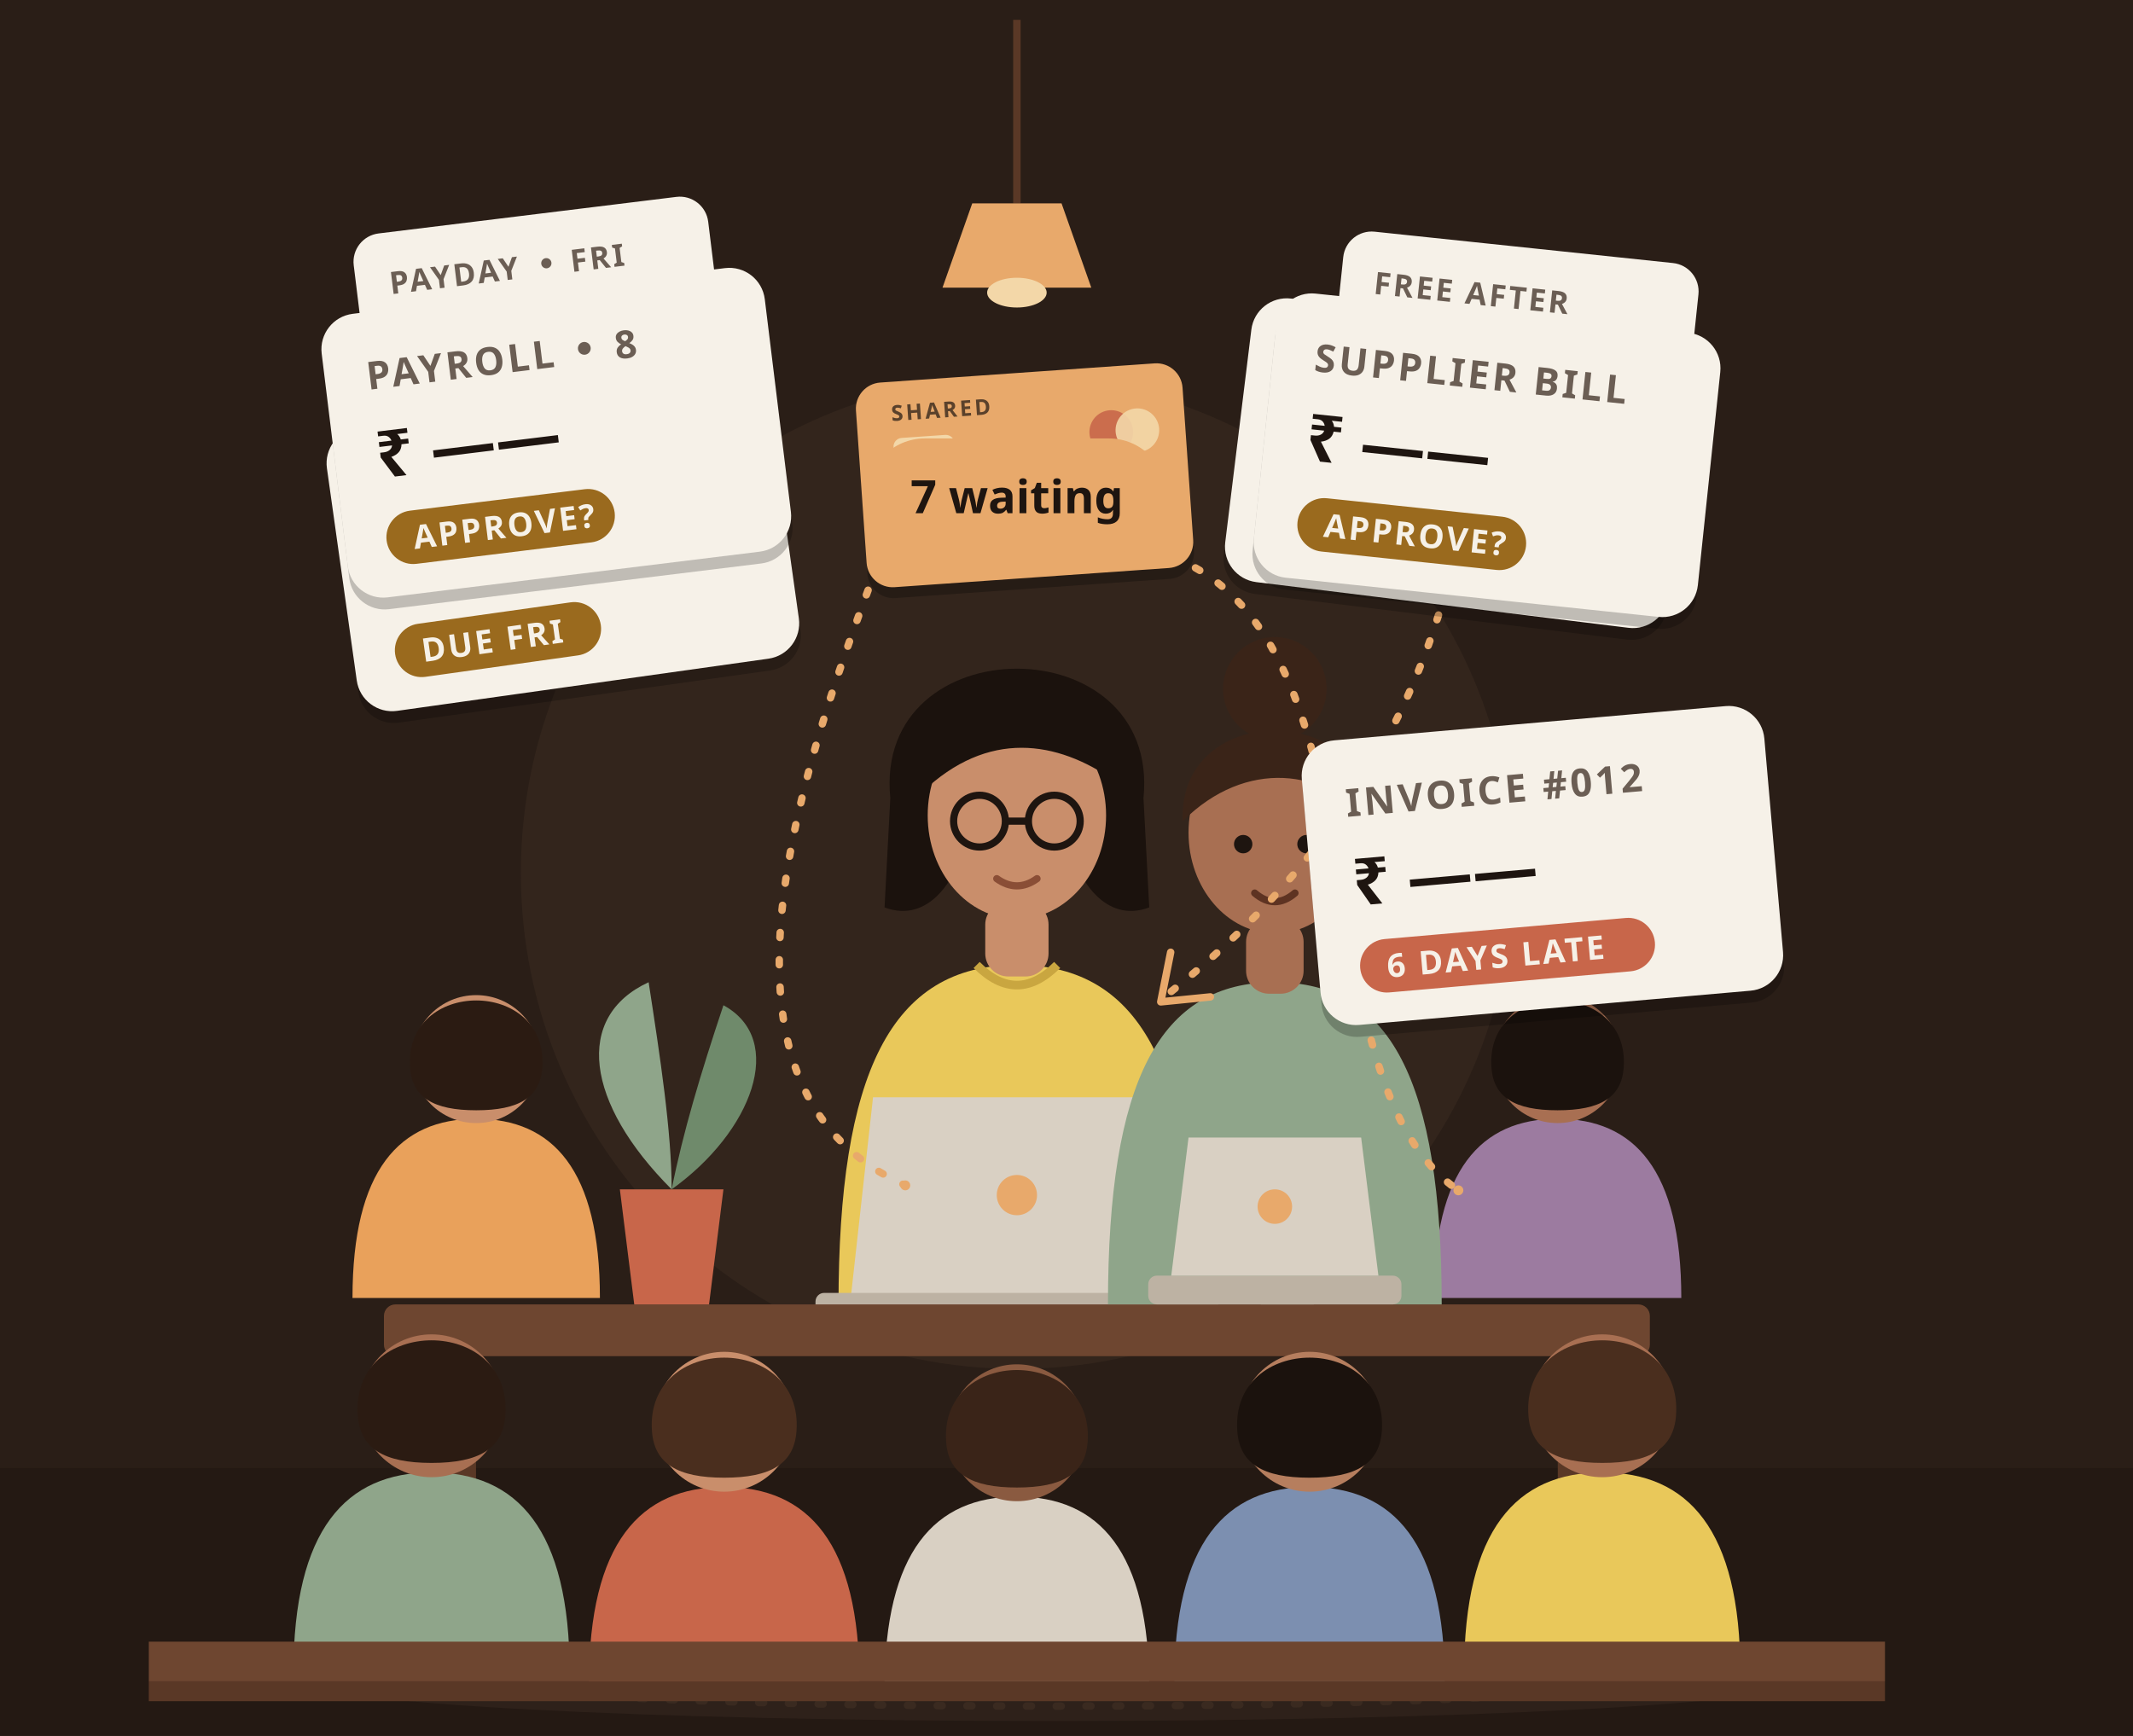
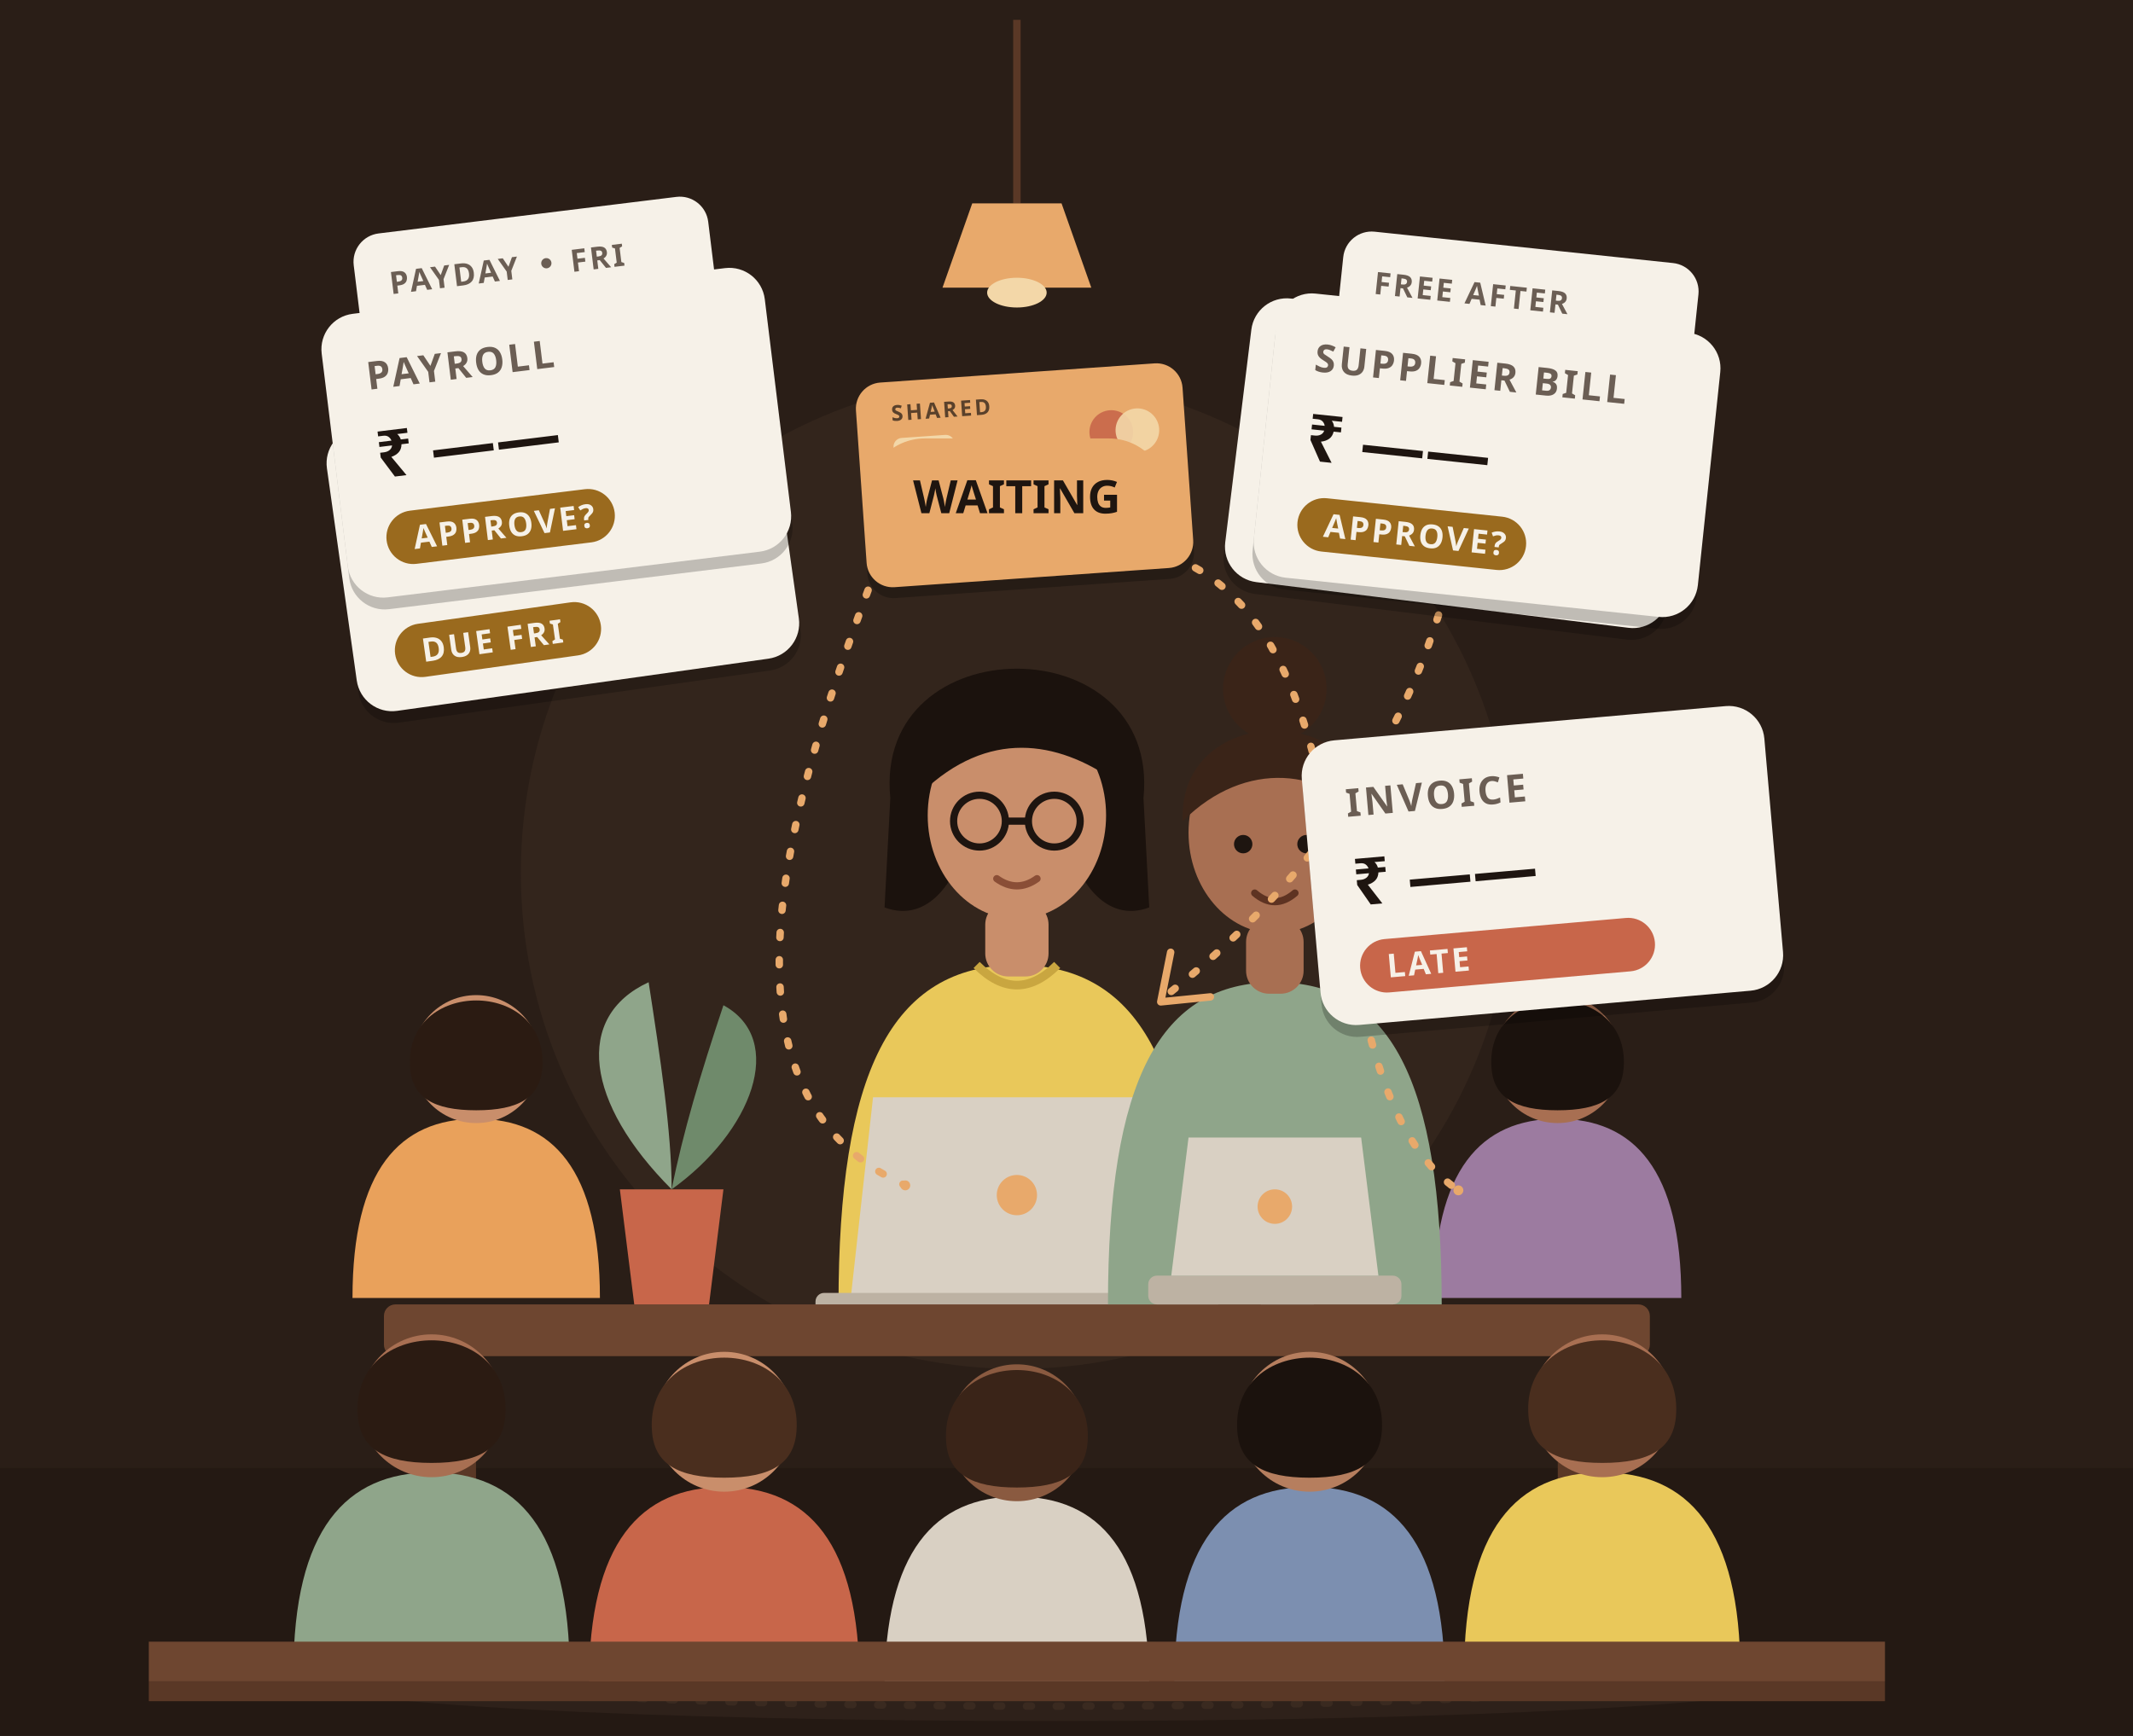
<svg xmlns="http://www.w3.org/2000/svg" viewBox="-110 -72 860 700" width="100%" height="100%" preserveAspectRatio="xMidYMax slice">
  <defs>
    <mask id="cbx-s01-arrow-mask" maskUnits="userSpaceOnUse">
      <rect x="-50" y="-50" width="700" height="740" fill="black" />
      <path data-cbx-layer="s01-arrow-draw" pathLength="1" fill="none" stroke="white" stroke-width="12" stroke-linecap="round" stroke-linejoin="round" d="M470 176 C 450 240, 410 290, 362 328" stroke-dasharray="1" stroke-dashoffset="1" />
    </mask>
  </defs>
  <g data-cbx-layer="glow">
    <rect data-cbx-ink="panel" x="-400" y="-220" width="1600" height="1400" fill="#2A1E17" />
    <rect data-cbx-ink="floor" x="-400" y="520" width="1600" height="520" fill="#241913" />
    <ellipse data-cbx-ink="rug" cx="315" cy="606" rx="300" ry="16" fill="#2E211A" />
    <ellipse data-cbx-ink="rug-ring" cx="315" cy="606" rx="230" ry="10" fill="none" stroke="#3A2A20" stroke-width="3" stroke-dasharray="2 10" stroke-linecap="round" />
    <circle data-cbx-ink="halo" cx="300" cy="280" r="200" fill="#33251C" />
  </g>
  <g data-cbx-layer="s03-sides">
    <g data-cbx-layer="s03-side-l">
      <g transform="translate(82,374) scale(0.86)">
        <path data-cbx-ink="shirt-side-l" d="M-58 90 C-58 30 -36 6 0 6 C36 6 58 30 58 90 Z" fill="#E9A15B" />
        <circle cx="0" cy="-22" r="30" fill="#C98E6B" />
        <path d="M-31 -18 C-34 -60 34 -60 31 -18 C30 -4 20 2 0 2 C-20 2 -30 -4 -31 -18 Z" fill="#2B1B12" />
      </g>
    </g>
    <g data-cbx-layer="s03-side-r">
      <g transform="translate(518,374) scale(0.86)">
        <path data-cbx-ink="shirt-side-r" d="M-58 90 C-58 30 -36 6 0 6 C36 6 58 30 58 90 Z" fill="#9C7BA0" />
        <circle cx="0" cy="-22" r="30" fill="#A86F52" />
        <path d="M-31 -18 C-34 -60 34 -60 31 -18 C30 -4 20 2 0 2 C-20 2 -30 -4 -31 -18 Z" fill="#1B120D" />
      </g>
    </g>
  </g>
  <g data-cbx-layer="floor-shift">
    <g data-cbx-layer="persist">
      <g data-cbx-scale="cast" transform="translate(0,56) translate(300,398) scale(1.16) translate(-300,-398)">
        <g data-cbx-layer="aisha">
          <path data-cbx-ink="shirt-aisha" d="M238 398 C238 318 256 280 300 280 C344 280 362 318 362 398 Z" fill="#E9C85A" />
          <path data-cbx-ink="neck" d="M286 280 Q300 294 314 280" fill="none" stroke="#C9A640" stroke-width="3" />
          <rect x="289" y="258" width="22" height="26" rx="8" fill="#C98E6B" />
          <path d="M256 222 C250 162 350 162 344 222 L346 260 C330 266 322 248 322 248 L278 248 C278 248 270 266 254 260 Z" fill="#1B120D" />
          <ellipse cx="300" cy="228" rx="31" ry="36" fill="#C98E6B" />
          <path d="M267 220 C270 184 320 176 334 216 C314 202 290 198 267 220 Z" fill="#1B120D" />
          <circle cx="287" cy="230" r="9" fill="none" stroke="#1E1510" stroke-width="2.5" />
          <circle cx="313" cy="230" r="9" fill="none" stroke="#1E1510" stroke-width="2.5" />
          <path d="M296 230 H304" stroke="#1E1510" stroke-width="2.5" />
          <path d="M293 250 Q300 255 307 250" fill="none" stroke="#8A4E36" stroke-width="2.5" stroke-linecap="round" />
          <path data-cbx-ink="laptop" d="M242 398 L250 326 H350 L358 398 Z" fill="#D9D0C3" />
          <circle data-cbx-ink="laptop-dot" cx="300" cy="360" r="7" fill="#E8A96B" />
          <rect data-cbx-ink="laptop-base" x="230" y="394" width="140" height="8" rx="3" fill="#BDB2A3" />
        </g>
        <g data-cbx-layer="desk">
          <rect data-cbx-ink="desk" x="80" y="398" width="440" height="18" rx="4" fill="#6E4630" />
          <g data-cbx-layer="desk-legs">
            <rect data-cbx-ink="desk-leg" x="100" y="416" width="12" height="104" fill="#5A3826" />
            <rect data-cbx-ink="desk-leg" x="488" y="416" width="12" height="104" fill="#5A3826" />
          </g>
        </g>
        <g data-cbx-layer="mug">
          <rect data-cbx-ink="mug" x="380" y="364" width="28" height="34" rx="5" fill="#F4EFE6" />
          <path data-cbx-ink="mug-handle" d="M408 372 q14 0 14 10 t-14 10" fill="none" stroke="#F4EFE6" stroke-width="4" />
          <path data-cbx-layer="steam-a" data-cbx-ink="steam" d="M388 363 q-6 -8 0 -16" fill="none" stroke="rgba(244,239,230,.82)" stroke-width="2.5" stroke-linecap="round" />
          <path data-cbx-layer="steam-b" data-cbx-ink="steam" d="M398 363 q-6 -8 0 -16" fill="none" stroke="rgba(244,239,230,.82)" stroke-width="2.5" stroke-linecap="round" />
        </g>
        <g data-cbx-layer="plant">
          <g transform="translate(40,0)">
            <path data-cbx-ink="pot" d="M122 358 H158 L153 398 H127 Z" fill="#C8664A" />
            <path data-cbx-ink="leaf-a" d="M140 358 C110 328 106 298 132 286 C136 312 140 338 140 358 Z" fill="#8FA58A" />
            <path data-cbx-ink="leaf-b" d="M140 358 C168 338 180 306 158 294 C150 318 144 338 140 358 Z" fill="#6F8A6B" />
          </g>
        </g>
      </g>
    </g>
    <g data-cbx-layer="s02-lina">
      <g data-cbx-scale="lina" transform="translate(0,56) translate(404,398) scale(1.16) translate(-404,-398)">
        <path data-cbx-ink="shirt-lina" d="M346 398 C346 320 364 286 404 286 C444 286 462 320 462 398 Z" fill="#8FA58A" />
        <rect x="394" y="264" width="20" height="26" rx="8" fill="#A86F52" />
        <circle cx="404" cy="184" r="18" fill="#3A2418" />
        <ellipse cx="404" cy="234" rx="30" ry="35" fill="#A86F52" />
        <path d="M372 230 C370 188 438 188 436 230 C422 212 394 208 372 230 Z" fill="#3A2418" />
        <circle cx="393" cy="238" r="3.2" fill="#1E1510" />
        <circle cx="415" cy="238" r="3.2" fill="#1E1510" />
        <path d="M397 255 Q404 261 411 255" fill="none" stroke="#5E3322" stroke-width="2.5" stroke-linecap="round" />
        <g transform="translate(404,398)">
          <rect data-cbx-ink="laptop-base" x="-44" y="-10" width="88" height="10" rx="3" fill="#BDB2A3" />
          <path data-cbx-ink="laptop" d="M-36 -10 L-30 -58 H30 L36 -10 Z" fill="#D9D0C3" />
          <circle data-cbx-ink="laptop-dot" cx="0" cy="-34" r="6" fill="#E8A96B" />
        </g>
      </g>
    </g>
    <g data-cbx-layer="s01-arrow">
      <path data-cbx-ink="arrow" mask="url(#cbx-s01-arrow-mask)" d="M470 176 C 450 240, 410 290, 362 328" fill="none" stroke="#E8A96B" stroke-width="3" stroke-dasharray="2 9" stroke-linecap="round" />
      <path data-cbx-layer="s01-arrow-head" data-cbx-ink="arrow" d="M362 312 L358 332 L378 330" fill="none" stroke="#E8A96B" stroke-width="3" stroke-linecap="round" stroke-linejoin="round" />
    </g>
  </g>
  <g data-cbx-layer="s02-arrows">
    <path data-cbx-connector="aisha" data-cbx-ink="arrow" d="M240 166 C 205 260, 175 370, 255 406" fill="none" stroke="#E8A96B" stroke-width="3" stroke-dasharray="2 9" stroke-linecap="round" />
    <circle data-cbx-ink="arrow-dot" cx="255" cy="406" r="2" fill="#E8A96B" />
    <path data-cbx-connector="lina" data-cbx-ink="arrow" d="M372 157 C 448 200, 415 365, 478 408" fill="none" stroke="#E8A96B" stroke-width="3" stroke-dasharray="2 9" stroke-linecap="round" />
    <circle data-cbx-ink="arrow-dot" cx="478" cy="408" r="2" fill="#E8A96B" />
  </g>
  <g data-cbx-layer="s01">
    <g data-cbx-layer="s01-inv-015">
      <g data-cbx-idle="card">
        <g transform="translate(36,110) rotate(-8) translate(75,48) scale(1.2) translate(-75,-48)">
          <rect x="0" y="4" width="150" height="96" rx="12" fill="#000" opacity=".22" />
          <rect data-cbx-ink="card" width="150" height="96" rx="12" fill="#F6F1E8" />
-           <text x="14" y="26" font-family="Outfit, sans-serif" font-size="13" font-weight="600" fill="#6B5E54" data-cbx-ink="card-label" letter-spacing="1">INVOICE #015</text>
+           <text x="14" y="26" font-family="Outfit, sans-serif" font-size="13" font-weight="600" fill="#6B5E54" data-cbx-ink="card-label" letter-spacing="1">INVOICE</text>
          <text data-cbx-ink="card-amt" x="14" y="56" font-family="Outfit, sans-serif" font-size="22" font-weight="600" fill="#1E1510">₹ ——</text>
          <rect x="14" y="68" width="69.8" height="18" rx="9" fill="#9A6A1E" data-cbx-ink="tag-due" />
          <text x="23" y="81" font-family="Outfit, sans-serif" font-size="11" font-weight="700" fill="#F6F1E8" data-cbx-ink="tag-ink" letter-spacing=".8">DUE FRI</text>
        </g>
      </g>
    </g>
    <g data-cbx-layer="s01-inv-014">
      <g data-cbx-idle="card">
        <g transform="translate(410,58) rotate(7) translate(75,48) scale(1.2) translate(-75,-48)">
          <rect x="0" y="4" width="150" height="96" rx="12" fill="#000" opacity=".22" />
          <rect data-cbx-ink="card" width="150" height="96" rx="12" fill="#F6F1E8" />
-           <text x="14" y="26" font-family="Outfit, sans-serif" font-size="13" font-weight="600" fill="#6B5E54" data-cbx-ink="card-label" letter-spacing="1">INVOICE #014</text>
+           <text x="14" y="26" font-family="Outfit, sans-serif" font-size="13" font-weight="600" fill="#6B5E54" data-cbx-ink="card-label" letter-spacing="1">INVOICE</text>
          <text data-cbx-ink="card-amt" x="14" y="56" font-family="Outfit, sans-serif" font-size="22" font-weight="600" fill="#1E1510">₹ ——</text>
          <rect x="14" y="68" width="47.6" height="18" rx="9" fill="#3E7A36" data-cbx-ink="tag-paid" />
          <text x="23" y="81" font-family="Outfit, sans-serif" font-size="11" font-weight="700" fill="#F6F1E8" data-cbx-ink="tag-ink" letter-spacing=".8">PAID</text>
        </g>
      </g>
    </g>
    <g data-cbx-layer="s01-inv-012">
      <g data-cbx-idle="card">
        <g transform="translate(430,236) rotate(-5) translate(78,48) scale(1.2) translate(-78,-48)">
          <rect x="0" y="4" width="156" height="96" rx="12" fill="#000" opacity=".22" />
          <rect data-cbx-ink="card" width="156" height="96" rx="12" fill="#F6F1E8" />
-           <text x="14" y="26" font-family="Outfit, sans-serif" font-size="13" font-weight="600" fill="#6B5E54" data-cbx-ink="card-label" letter-spacing="1">INVOICE #012</text>
+           <text x="14" y="26" font-family="Outfit, sans-serif" font-size="13" font-weight="600" fill="#6B5E54" data-cbx-ink="card-label" letter-spacing="1">INVOICE</text>
          <text data-cbx-ink="card-amt" x="14" y="56" font-family="Outfit, sans-serif" font-size="22" font-weight="600" fill="#1E1510">₹ ——</text>
          <g data-cbx-layer="s01-late">
            <rect data-cbx-ink="tag-late" x="14" y="68" width="99.4" height="18" rx="9" fill="#C8664A" />
-             <text x="23" y="81" font-family="Outfit, sans-serif" font-size="11" font-weight="700" fill="#F6F1E8" data-cbx-ink="tag-ink" letter-spacing=".8">6 DAYS LATE</text>
+             <text x="23" y="81" font-family="Outfit, sans-serif" font-size="11" font-weight="700" fill="#F6F1E8" data-cbx-ink="tag-ink" letter-spacing=".8">LATE</text>
          </g>
        </g>
      </g>
    </g>
  </g>
  <g data-cbx-layer="s02">
    <g data-cbx-layer="s02-card-shared">
      <g data-cbx-idle="card">
        <g transform="translate(225,78) rotate(-4) translate(75,47) scale(0.88) translate(-75,-47)">
          <rect x="0" y="5" width="150" height="94" rx="12" fill="#000" opacity=".25" />
          <rect width="150" height="94" rx="12" fill="#E8A96B" data-cbx-ink="card-cyan" />
          <rect data-cbx-ink="chip" x="16" y="26" width="28" height="20" rx="4" fill="#F3D7A8" />
          <circle cx="24" cy="69" r="2.4" fill="#1E1510" />
          <circle cx="34" cy="69" r="2.4" fill="#1E1510" />
          <circle cx="44" cy="69" r="2.4" fill="#1E1510" />
          <circle cx="54" cy="69" r="2.4" fill="#1E1510" />
-           <text x="66" y="74" font-family="Outfit, sans-serif" font-size="13" font-weight="600" fill="#1E1510" letter-spacing="1.1">4821</text>
+           <text x="66" y="74" font-family="Outfit, sans-serif" font-size="13" font-weight="600" fill="#1E1510" letter-spacing="1.1">•——</text>
          <circle data-cbx-ink="chip-hot" cx="116" cy="30" r="10" fill="#C8664A" opacity=".9" />
          <circle data-cbx-ink="chip-cool" cx="128" cy="30" r="10" fill="#F3D7A8" opacity=".9" />
          <text x="16" y="18" font-family="Outfit, sans-serif" font-size="10" font-weight="700" fill="#1E1510" letter-spacing="1.2" opacity=".7">SHARED</text>
        </g>
      </g>
    </g>
    <g data-cbx-layer="s02-card-payday">
      <g data-cbx-idle="card">
        <g transform="translate(28,22) rotate(-7) translate(75,48) scale(0.96) translate(-75,-48)">
          <rect x="0" y="4" width="150" height="96" rx="12" fill="#000" opacity=".22" />
          <rect data-cbx-ink="card" width="150" height="96" rx="12" fill="#F6F1E8" />
          <text x="14" y="26" font-family="Outfit, sans-serif" font-size="13" font-weight="600" fill="#6B5E54" data-cbx-ink="card-label" letter-spacing="1">PAYDAY</text>
          <circle data-cbx-ink="card-label" cx="80.4" cy="21" r="2.15" fill="#6B5E54" />
          <text x="90.5" y="26" font-family="Outfit, sans-serif" font-size="13" font-weight="600" fill="#6B5E54" data-cbx-ink="card-label" letter-spacing="1">FRI</text>
          <text data-cbx-ink="card-amt" x="14" y="56" font-family="Outfit, sans-serif" font-size="22" font-weight="600" fill="#1E1510">₹ ——</text>
          <rect x="14" y="68" width="62.4" height="18" rx="9" fill="#9A6A1E" data-cbx-ink="tag-due" />
          <text x="23" y="81" font-family="Outfit, sans-serif" font-size="11" font-weight="700" fill="#F6F1E8" data-cbx-ink="tag-ink" letter-spacing=".8">SALARY</text>
        </g>
      </g>
    </g>
    <g data-cbx-layer="s02-card-free">
      <g data-cbx-idle="card">
        <g transform="translate(430,18) rotate(6) translate(75,48) scale(0.96) translate(-75,-48)">
          <rect x="0" y="4" width="150" height="96" rx="12" fill="#000" opacity=".22" />
          <rect data-cbx-ink="card" width="150" height="96" rx="12" fill="#F6F1E8" />
          <text x="14" y="26" font-family="Outfit, sans-serif" font-size="13" font-weight="600" fill="#6B5E54" data-cbx-ink="card-label" letter-spacing="1">FREE AFTER</text>
          <text data-cbx-ink="card-amt" x="14" y="56" font-family="Outfit, sans-serif" font-size="22" font-weight="600" fill="#1E1510">₹ ——</text>
          <rect x="14" y="68" width="47.6" height="18" rx="9" fill="#3E7A36" data-cbx-ink="tag-paid" />
          <text x="23" y="81" font-family="Outfit, sans-serif" font-size="11" font-weight="700" fill="#F6F1E8" data-cbx-ink="tag-ink" letter-spacing=".8">SAFE</text>
        </g>
      </g>
    </g>
  </g>
  <g data-cbx-layer="s03-row">
    <g transform="translate(64,516) scale(0.96)">
      <path data-cbx-ink="row-1" d="M-58 90 C-58 30 -36 6 0 6 C36 6 58 30 58 90 Z" fill="#8FA58A" />
      <circle cx="0" cy="-22" r="30" fill="#A86F52" />
      <path d="M-31 -18 C-34 -60 34 -60 31 -18 C30 -4 20 2 0 2 C-20 2 -30 -4 -31 -18 Z" fill="#2B1B12" />
    </g>
    <g transform="translate(182,522) scale(0.94)">
      <path data-cbx-ink="row-2" d="M-58 90 C-58 30 -36 6 0 6 C36 6 58 30 58 90 Z" fill="#C8664A" />
      <circle cx="0" cy="-22" r="30" fill="#C98E6B" />
      <path d="M-31 -18 C-34 -60 34 -60 31 -18 C30 -4 20 2 0 2 C-20 2 -30 -4 -31 -18 Z" fill="#4A2E1E" />
    </g>
    <g transform="translate(300,526) scale(0.92)">
      <path data-cbx-ink="row-3" d="M-58 90 C-58 30 -36 6 0 6 C36 6 58 30 58 90 Z" fill="#D9D0C3" />
      <circle cx="0" cy="-22" r="30" fill="#8A5A40" />
      <path d="M-31 -18 C-34 -60 34 -60 31 -18 C30 -4 20 2 0 2 C-20 2 -30 -4 -31 -18 Z" fill="#3A2418" />
    </g>
    <g transform="translate(418,522) scale(0.94)">
      <path data-cbx-ink="row-4" d="M-58 90 C-58 30 -36 6 0 6 C36 6 58 30 58 90 Z" fill="#7C8FB0" />
      <circle cx="0" cy="-22" r="30" fill="#B67E5E" />
      <path d="M-31 -18 C-34 -60 34 -60 31 -18 C30 -4 20 2 0 2 C-20 2 -30 -4 -31 -18 Z" fill="#1B120D" />
    </g>
    <g transform="translate(536,516) scale(0.96)">
      <path data-cbx-ink="row-5" d="M-58 90 C-58 30 -36 6 0 6 C36 6 58 30 58 90 Z" fill="#E9C85A" />
      <circle cx="0" cy="-22" r="30" fill="#A86F52" />
      <path d="M-31 -18 C-34 -60 34 -60 31 -18 C30 -4 20 2 0 2 C-20 2 -30 -4 -31 -18 Z" fill="#4A2E1E" />
    </g>
  </g>
  <g data-cbx-layer="s03-bench">
    <rect data-cbx-ink="bench" x="-50" y="590" width="700" height="16" fill="#6E4630" />
    <rect data-cbx-ink="bench-edge" x="-50" y="606" width="700" height="8" fill="#5A3826" />
  </g>
  <g data-cbx-layer="lamp">
    <g data-cbx-idle="lamp">
      <path d="M300 -64 V10" stroke="#5A3826" stroke-width="3" data-cbx-ink="lamp-cord" />
      <path d="M270 44 L282 10 H318 L330 44 Z" fill="#E8A96B" data-cbx-ink="lamp-shade" />
      <ellipse cx="300" cy="46" rx="12" ry="6" fill="#F3D7A8" data-cbx-ink="lamp-bulb" />
    </g>
  </g>
  <g data-cbx-layer="s03">
    <g data-cbx-layer="s03-card-payroll">
      <g data-cbx-idle="card">
        <g transform="translate(34,64) rotate(-7) translate(75,48) scale(1.2) translate(-75,-48)">
          <rect x="0" y="4" width="150" height="96" rx="12" fill="#000" opacity=".22" />
          <rect data-cbx-ink="card" width="150" height="96" rx="12" fill="#F6F1E8" />
          <text x="14" y="26" font-family="Outfit, sans-serif" font-size="13" font-weight="600" fill="#6B5E54" data-cbx-ink="card-label" letter-spacing="1">PAYROLL</text>
-           <circle data-cbx-ink="card-label" cx="87.8" cy="21" r="2.15" fill="#6B5E54" />
-           <text x="98" y="26" font-family="Outfit, sans-serif" font-size="13" font-weight="600" fill="#6B5E54" data-cbx-ink="card-label" letter-spacing="1">8</text>
          <text data-cbx-ink="card-amt" x="14" y="56" font-family="Outfit, sans-serif" font-size="22" font-weight="600" fill="#1E1510">₹ ——</text>
          <rect x="14" y="68" width="77.2" height="18" rx="9" fill="#9A6A1E" data-cbx-ink="tag-due" />
          <text x="23" y="81" font-family="Outfit, sans-serif" font-size="11" font-weight="700" fill="#F6F1E8" data-cbx-ink="tag-ink" letter-spacing=".8">APPROVE?</text>
        </g>
      </g>
    </g>
    <g data-cbx-layer="s03-card-supplier">
      <g data-cbx-idle="card">
        <g transform="translate(420,56) rotate(6) translate(75,48) scale(1.2) translate(-75,-48)">
          <rect x="0" y="4" width="150" height="96" rx="12" fill="#000" opacity=".22" />
          <rect data-cbx-ink="card" width="150" height="96" rx="12" fill="#F6F1E8" />
          <text x="14" y="26" font-family="Outfit, sans-serif" font-size="13" font-weight="600" fill="#6B5E54" data-cbx-ink="card-label" letter-spacing="1">SUPPLIER BILL</text>
          <text data-cbx-ink="card-amt" x="14" y="56" font-family="Outfit, sans-serif" font-size="22" font-weight="600" fill="#1E1510">₹ ——</text>
          <rect x="14" y="68" width="77.2" height="18" rx="9" fill="#9A6A1E" data-cbx-ink="tag-due" />
          <text x="23" y="81" font-family="Outfit, sans-serif" font-size="11" font-weight="700" fill="#F6F1E8" data-cbx-ink="tag-ink" letter-spacing=".8">APPROVE?</text>
        </g>
      </g>
    </g>
    <g data-cbx-layer="s03-pill">
      <g transform="translate(248,108) translate(52,20) scale(1.16) translate(-52,-20)">
        <rect data-cbx-ink="pill" width="104" height="40" rx="20" fill="#E8A96B" />
-         <text x="52.0" y="26" text-anchor="middle" font-family="Outfit, sans-serif" font-size="16" font-weight="700" fill="#1E1510">7 waiting</text>
+         <text x="52.0" y="26" text-anchor="middle" font-family="Outfit, sans-serif" font-size="16" font-weight="700" fill="#1E1510">WAITING</text>
      </g>
    </g>
  </g>
</svg>
